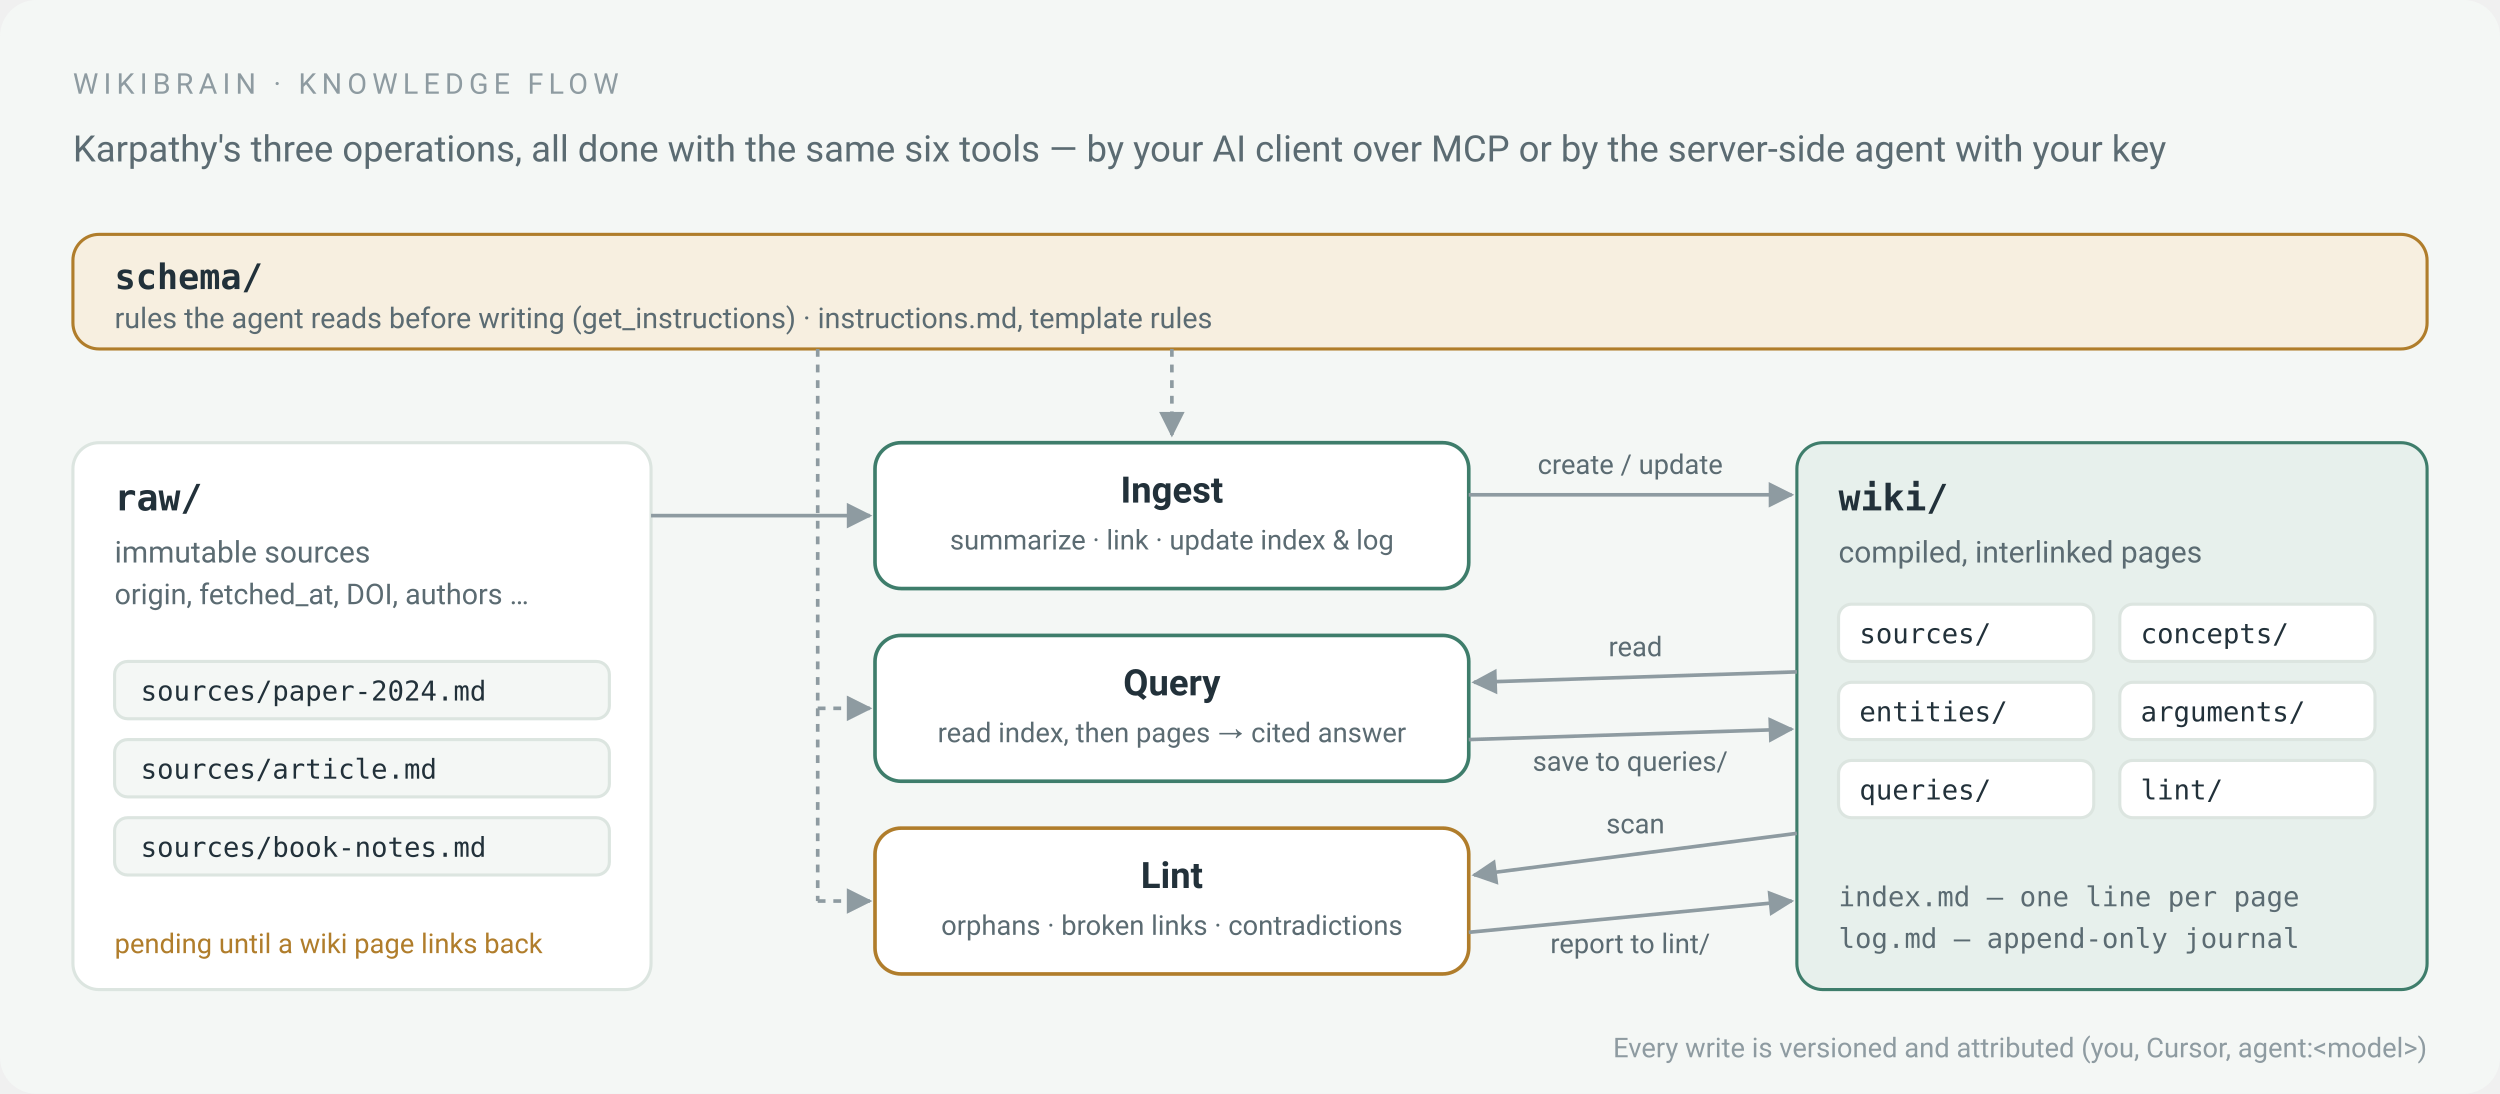
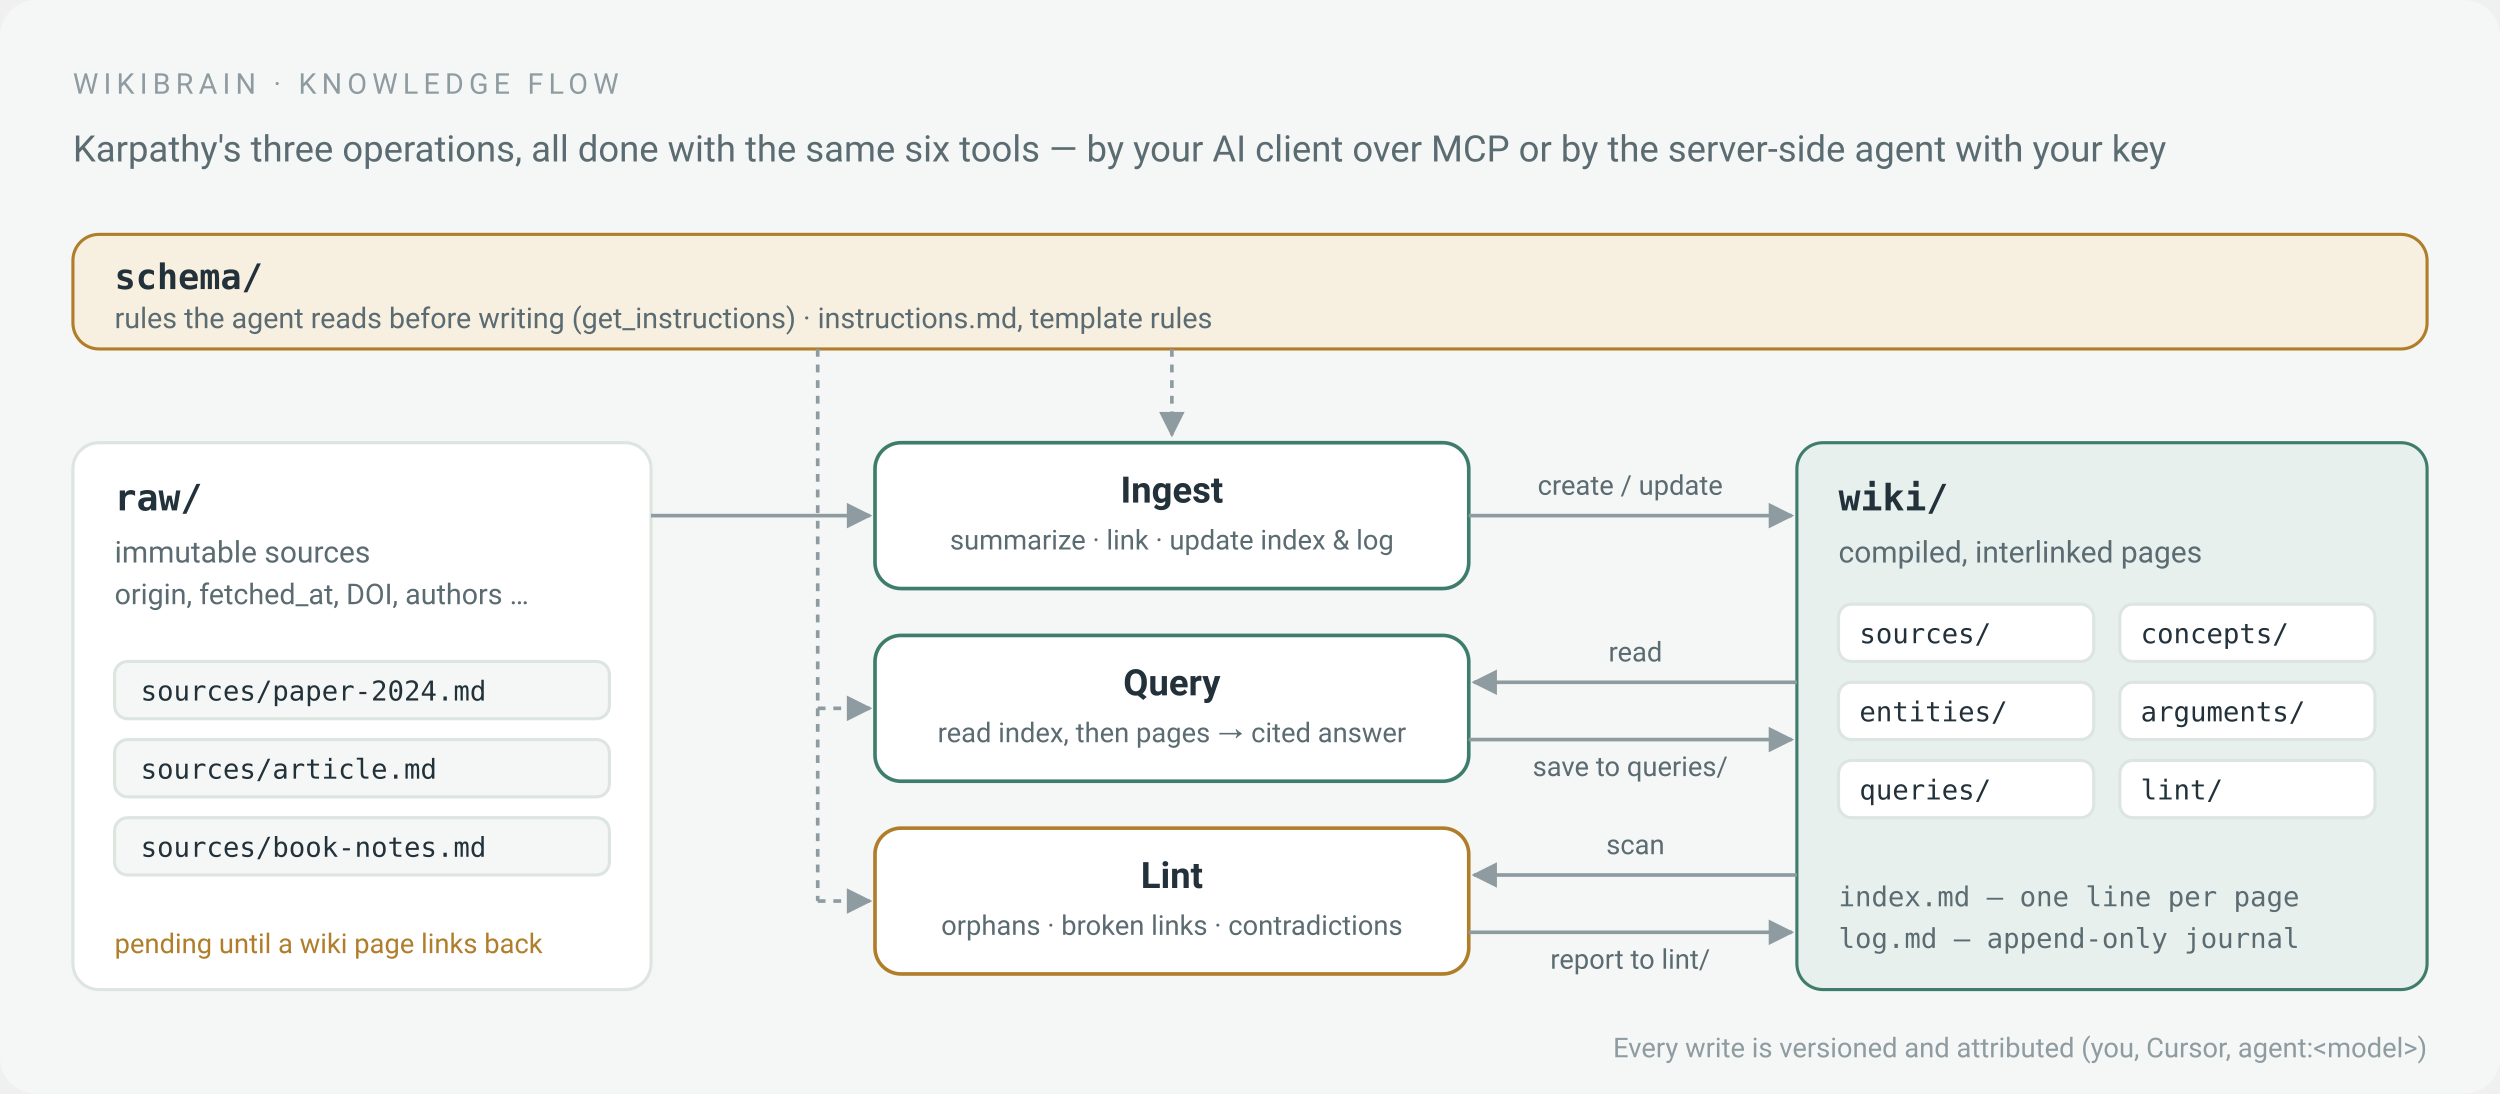
<svg xmlns="http://www.w3.org/2000/svg" width="960" height="420" viewBox="0 0 960 420" font-family="-apple-system, BlinkMacSystemFont, 'Segoe UI', Roboto, Helvetica, Arial, sans-serif">
  <defs>
    <marker id="arr-light" viewBox="0 0 10 10" refX="9" refY="5" markerWidth="7" markerHeight="7" orient="auto-start-reverse">
      <path d="M0,0 L10,5 L0,10 z" fill="#8E9BA1" />
    </marker>
  </defs>
  <rect width="960" height="420" rx="14" fill="#F4F7F5" />
  <text x="28" y="36" font-family="-apple-system, BlinkMacSystemFont, 'Segoe UI', Roboto, Helvetica, Arial, sans-serif" font-size="11" font-weight="400" fill="#8E9BA1" text-anchor="start" letter-spacing="2">WIKIBRAIN · KNOWLEDGE FLOW</text>
  <text x="28" y="62" font-family="-apple-system, BlinkMacSystemFont, 'Segoe UI', Roboto, Helvetica, Arial, sans-serif" font-size="14" font-weight="400" fill="#5B6B72" text-anchor="start">Karpathy's three operations, all done with the same six tools — by your AI client over MCP or by the server-side agent with your key</text>
  <rect x="28" y="90" width="904" height="44" rx="10" fill="#F7EFE0" stroke="#B07D2B" stroke-width="1.2" />
  <text x="44" y="111" font-family="ui-monospace, SFMono-Regular, Menlo, Consolas, monospace" font-size="13.5" font-weight="600" fill="#22313A" text-anchor="start">schema/</text>
  <text x="44" y="126" font-family="-apple-system, BlinkMacSystemFont, 'Segoe UI', Roboto, Helvetica, Arial, sans-serif" font-size="11" font-weight="400" fill="#5B6B72" text-anchor="start">rules the agent reads before writing (get_instructions) · instructions.md, template rules</text>
  <rect x="28" y="170" width="222" height="210" rx="10" fill="#FFFFFF" stroke="#DCE5E0" stroke-width="1.2" />
  <text x="44" y="196" font-family="ui-monospace, SFMono-Regular, Menlo, Consolas, monospace" font-size="14" font-weight="600" fill="#22313A" text-anchor="start">raw/</text>
  <text x="44" y="216" font-family="-apple-system, BlinkMacSystemFont, 'Segoe UI', Roboto, Helvetica, Arial, sans-serif" font-size="11.5" font-weight="400" fill="#5B6B72" text-anchor="start">immutable sources</text>
  <text x="44" y="232" font-family="-apple-system, BlinkMacSystemFont, 'Segoe UI', Roboto, Helvetica, Arial, sans-serif" font-size="11" font-weight="400" fill="#5B6B72" text-anchor="start">origin, fetched_at, DOI, authors …</text>
  <rect x="44" y="254" width="190" height="22" rx="5" fill="#F4F7F5" stroke="#DCE5E0" stroke-width="1.2" />
  <text x="54" y="269" font-family="ui-monospace, SFMono-Regular, Menlo, Consolas, monospace" font-size="10.5" font-weight="400" fill="#22313A" text-anchor="start">sources/paper-2024.md</text>
  <rect x="44" y="284" width="190" height="22" rx="5" fill="#F4F7F5" stroke="#DCE5E0" stroke-width="1.2" />
  <text x="54" y="299" font-family="ui-monospace, SFMono-Regular, Menlo, Consolas, monospace" font-size="10.5" font-weight="400" fill="#22313A" text-anchor="start">sources/article.md</text>
  <rect x="44" y="314" width="190" height="22" rx="5" fill="#F4F7F5" stroke="#DCE5E0" stroke-width="1.2" />
  <text x="54" y="329" font-family="ui-monospace, SFMono-Regular, Menlo, Consolas, monospace" font-size="10.5" font-weight="400" fill="#22313A" text-anchor="start">sources/book-notes.md</text>
  <text x="44" y="366" font-family="-apple-system, BlinkMacSystemFont, 'Segoe UI', Roboto, Helvetica, Arial, sans-serif" font-size="10.5" font-weight="400" fill="#B07D2B" text-anchor="start">pending until a wiki page links back</text>
  <rect x="690" y="170" width="242" height="210" rx="10" fill="#E7F0EC" stroke="#3E7D6B" stroke-width="1.2" />
  <text x="706" y="196" font-family="ui-monospace, SFMono-Regular, Menlo, Consolas, monospace" font-size="14" font-weight="600" fill="#22313A" text-anchor="start">wiki/</text>
  <text x="706" y="216" font-family="-apple-system, BlinkMacSystemFont, 'Segoe UI', Roboto, Helvetica, Arial, sans-serif" font-size="11.5" font-weight="400" fill="#5B6B72" text-anchor="start">compiled, interlinked pages</text>
  <rect x="706" y="232" width="98" height="22" rx="5" fill="#FFFFFF" stroke="#DCE5E0" stroke-width="1.2" />
  <text x="714" y="247" font-family="ui-monospace, SFMono-Regular, Menlo, Consolas, monospace" font-size="10.5" font-weight="400" fill="#22313A" text-anchor="start">sources/</text>
  <rect x="814" y="232" width="98" height="22" rx="5" fill="#FFFFFF" stroke="#DCE5E0" stroke-width="1.2" />
  <text x="822" y="247" font-family="ui-monospace, SFMono-Regular, Menlo, Consolas, monospace" font-size="10.5" font-weight="400" fill="#22313A" text-anchor="start">concepts/</text>
  <rect x="706" y="262" width="98" height="22" rx="5" fill="#FFFFFF" stroke="#DCE5E0" stroke-width="1.2" />
  <text x="714" y="277" font-family="ui-monospace, SFMono-Regular, Menlo, Consolas, monospace" font-size="10.5" font-weight="400" fill="#22313A" text-anchor="start">entities/</text>
  <rect x="814" y="262" width="98" height="22" rx="5" fill="#FFFFFF" stroke="#DCE5E0" stroke-width="1.2" />
  <text x="822" y="277" font-family="ui-monospace, SFMono-Regular, Menlo, Consolas, monospace" font-size="10.5" font-weight="400" fill="#22313A" text-anchor="start">arguments/</text>
  <rect x="706" y="292" width="98" height="22" rx="5" fill="#FFFFFF" stroke="#DCE5E0" stroke-width="1.2" />
  <text x="714" y="307" font-family="ui-monospace, SFMono-Regular, Menlo, Consolas, monospace" font-size="10.5" font-weight="400" fill="#22313A" text-anchor="start">queries/</text>
  <rect x="814" y="292" width="98" height="22" rx="5" fill="#FFFFFF" stroke="#DCE5E0" stroke-width="1.2" />
  <text x="822" y="307" font-family="ui-monospace, SFMono-Regular, Menlo, Consolas, monospace" font-size="10.5" font-weight="400" fill="#22313A" text-anchor="start">lint/</text>
  <text x="706" y="348" font-family="ui-monospace, SFMono-Regular, Menlo, Consolas, monospace" font-size="10.5" font-weight="400" fill="#5B6B72" text-anchor="start">index.md — one line per page</text>
  <text x="706" y="364" font-family="ui-monospace, SFMono-Regular, Menlo, Consolas, monospace" font-size="10.5" font-weight="400" fill="#5B6B72" text-anchor="start">log.md — append-only journal</text>
  <rect x="336" y="170" width="228" height="56" rx="10" fill="#FFFFFF" stroke="#3E7D6B" stroke-width="1.4" />
  <text x="450.0" y="193" font-family="-apple-system, BlinkMacSystemFont, 'Segoe UI', Roboto, Helvetica, Arial, sans-serif" font-size="14" font-weight="600" fill="#22313A" text-anchor="middle">Ingest</text>
  <text x="450.0" y="211" font-family="-apple-system, BlinkMacSystemFont, 'Segoe UI', Roboto, Helvetica, Arial, sans-serif" font-size="10.5" font-weight="400" fill="#5B6B72" text-anchor="middle">summarize · link · update index &amp; log</text>
  <rect x="336" y="244" width="228" height="56" rx="10" fill="#FFFFFF" stroke="#3E7D6B" stroke-width="1.4" />
  <text x="450.0" y="267" font-family="-apple-system, BlinkMacSystemFont, 'Segoe UI', Roboto, Helvetica, Arial, sans-serif" font-size="14" font-weight="600" fill="#22313A" text-anchor="middle">Query</text>
  <text x="450.0" y="285" font-family="-apple-system, BlinkMacSystemFont, 'Segoe UI', Roboto, Helvetica, Arial, sans-serif" font-size="10.5" font-weight="400" fill="#5B6B72" text-anchor="middle">read index, then pages → cited answer</text>
  <rect x="336" y="318" width="228" height="56" rx="10" fill="#FFFFFF" stroke="#B07D2B" stroke-width="1.4" />
  <text x="450.0" y="341" font-family="-apple-system, BlinkMacSystemFont, 'Segoe UI', Roboto, Helvetica, Arial, sans-serif" font-size="14" font-weight="600" fill="#22313A" text-anchor="middle">Lint</text>
  <text x="450.0" y="359" font-family="-apple-system, BlinkMacSystemFont, 'Segoe UI', Roboto, Helvetica, Arial, sans-serif" font-size="10.5" font-weight="400" fill="#5B6B72" text-anchor="middle">orphans · broken links · contradictions</text>
  <path d="M450.0,134 L450.0,167" fill="none" stroke="#8E9BA1" stroke-width="1.4" stroke-dasharray="3 3" marker-end="url(#arr-light)" />
  <path d="M314,134 L314,346" fill="none" stroke="#8E9BA1" stroke-width="1.4" stroke-dasharray="3 3" />
  <path d="M314,272 L334,272" fill="none" stroke="#8E9BA1" stroke-width="1.4" stroke-dasharray="3 3" marker-end="url(#arr-light)" />
  <path d="M314,346 L334,346" fill="none" stroke="#8E9BA1" stroke-width="1.4" stroke-dasharray="3 3" marker-end="url(#arr-light)" />
  <path d="M250,198 L334,198" fill="none" stroke="#8E9BA1" stroke-width="1.4" marker-end="url(#arr-light)" />
-   <path d="M564,190 L688,190" fill="none" stroke="#8E9BA1" stroke-width="1.4" marker-end="url(#arr-light)" />
-   <text x="626.0" y="182.0" font-family="-apple-system, BlinkMacSystemFont, 'Segoe UI', Roboto, Helvetica, Arial, sans-serif" font-size="10.5" font-weight="400" fill="#5B6B72" text-anchor="middle">create / update</text>
-   <path d="M690,258 L566,262" fill="none" stroke="#8E9BA1" stroke-width="1.4" marker-end="url(#arr-light)" />
-   <text x="628.0" y="252.0" font-family="-apple-system, BlinkMacSystemFont, 'Segoe UI', Roboto, Helvetica, Arial, sans-serif" font-size="10.5" font-weight="400" fill="#5B6B72" text-anchor="middle">read</text>
-   <path d="M564,284 L688,280" fill="none" stroke="#8E9BA1" stroke-width="1.4" marker-end="url(#arr-light)" />
-   <text x="626.0" y="296.0" font-family="-apple-system, BlinkMacSystemFont, 'Segoe UI', Roboto, Helvetica, Arial, sans-serif" font-size="10.5" font-weight="400" fill="#5B6B72" text-anchor="middle">save to queries/</text>
-   <path d="M690,320 L566,336" fill="none" stroke="#8E9BA1" stroke-width="1.4" marker-end="url(#arr-light)" />
-   <text x="628.0" y="320.0" font-family="-apple-system, BlinkMacSystemFont, 'Segoe UI', Roboto, Helvetica, Arial, sans-serif" font-size="10.5" font-weight="400" fill="#5B6B72" text-anchor="middle">scan</text>
-   <path d="M564,358 L688,346" fill="none" stroke="#8E9BA1" stroke-width="1.4" marker-end="url(#arr-light)" />
-   <text x="626.0" y="366.0" font-family="-apple-system, BlinkMacSystemFont, 'Segoe UI', Roboto, Helvetica, Arial, sans-serif" font-size="10.5" font-weight="400" fill="#5B6B72" text-anchor="middle">report to lint/</text>
+   <path d="M564,198 L688,198" fill="none" stroke="#8E9BA1" stroke-width="1.4" marker-end="url(#arr-light)" />
+   <text x="626.0" y="190.0" font-family="-apple-system, BlinkMacSystemFont, 'Segoe UI', Roboto, Helvetica, Arial, sans-serif" font-size="10.5" font-weight="400" fill="#5B6B72" text-anchor="middle">create / update</text>
+   <path d="M690,262 L566,262" fill="none" stroke="#8E9BA1" stroke-width="1.4" marker-end="url(#arr-light)" />
+   <text x="628.0" y="254.0" font-family="-apple-system, BlinkMacSystemFont, 'Segoe UI', Roboto, Helvetica, Arial, sans-serif" font-size="10.5" font-weight="400" fill="#5B6B72" text-anchor="middle">read</text>
+   <path d="M564,284 L688,284" fill="none" stroke="#8E9BA1" stroke-width="1.4" marker-end="url(#arr-light)" />
+   <text x="626.0" y="298.0" font-family="-apple-system, BlinkMacSystemFont, 'Segoe UI', Roboto, Helvetica, Arial, sans-serif" font-size="10.5" font-weight="400" fill="#5B6B72" text-anchor="middle">save to queries/</text>
+   <path d="M690,336 L566,336" fill="none" stroke="#8E9BA1" stroke-width="1.4" marker-end="url(#arr-light)" />
+   <text x="628.0" y="328.0" font-family="-apple-system, BlinkMacSystemFont, 'Segoe UI', Roboto, Helvetica, Arial, sans-serif" font-size="10.5" font-weight="400" fill="#5B6B72" text-anchor="middle">scan</text>
+   <path d="M564,358 L688,358" fill="none" stroke="#8E9BA1" stroke-width="1.4" marker-end="url(#arr-light)" />
+   <text x="626.0" y="372.0" font-family="-apple-system, BlinkMacSystemFont, 'Segoe UI', Roboto, Helvetica, Arial, sans-serif" font-size="10.5" font-weight="400" fill="#5B6B72" text-anchor="middle">report to lint/</text>
  <text x="932" y="406" font-family="-apple-system, BlinkMacSystemFont, 'Segoe UI', Roboto, Helvetica, Arial, sans-serif" font-size="10.5" font-weight="400" fill="#8E9BA1" text-anchor="end">Every write is versioned and attributed (you, Cursor, agent:&lt;model&gt;)</text>
</svg>
